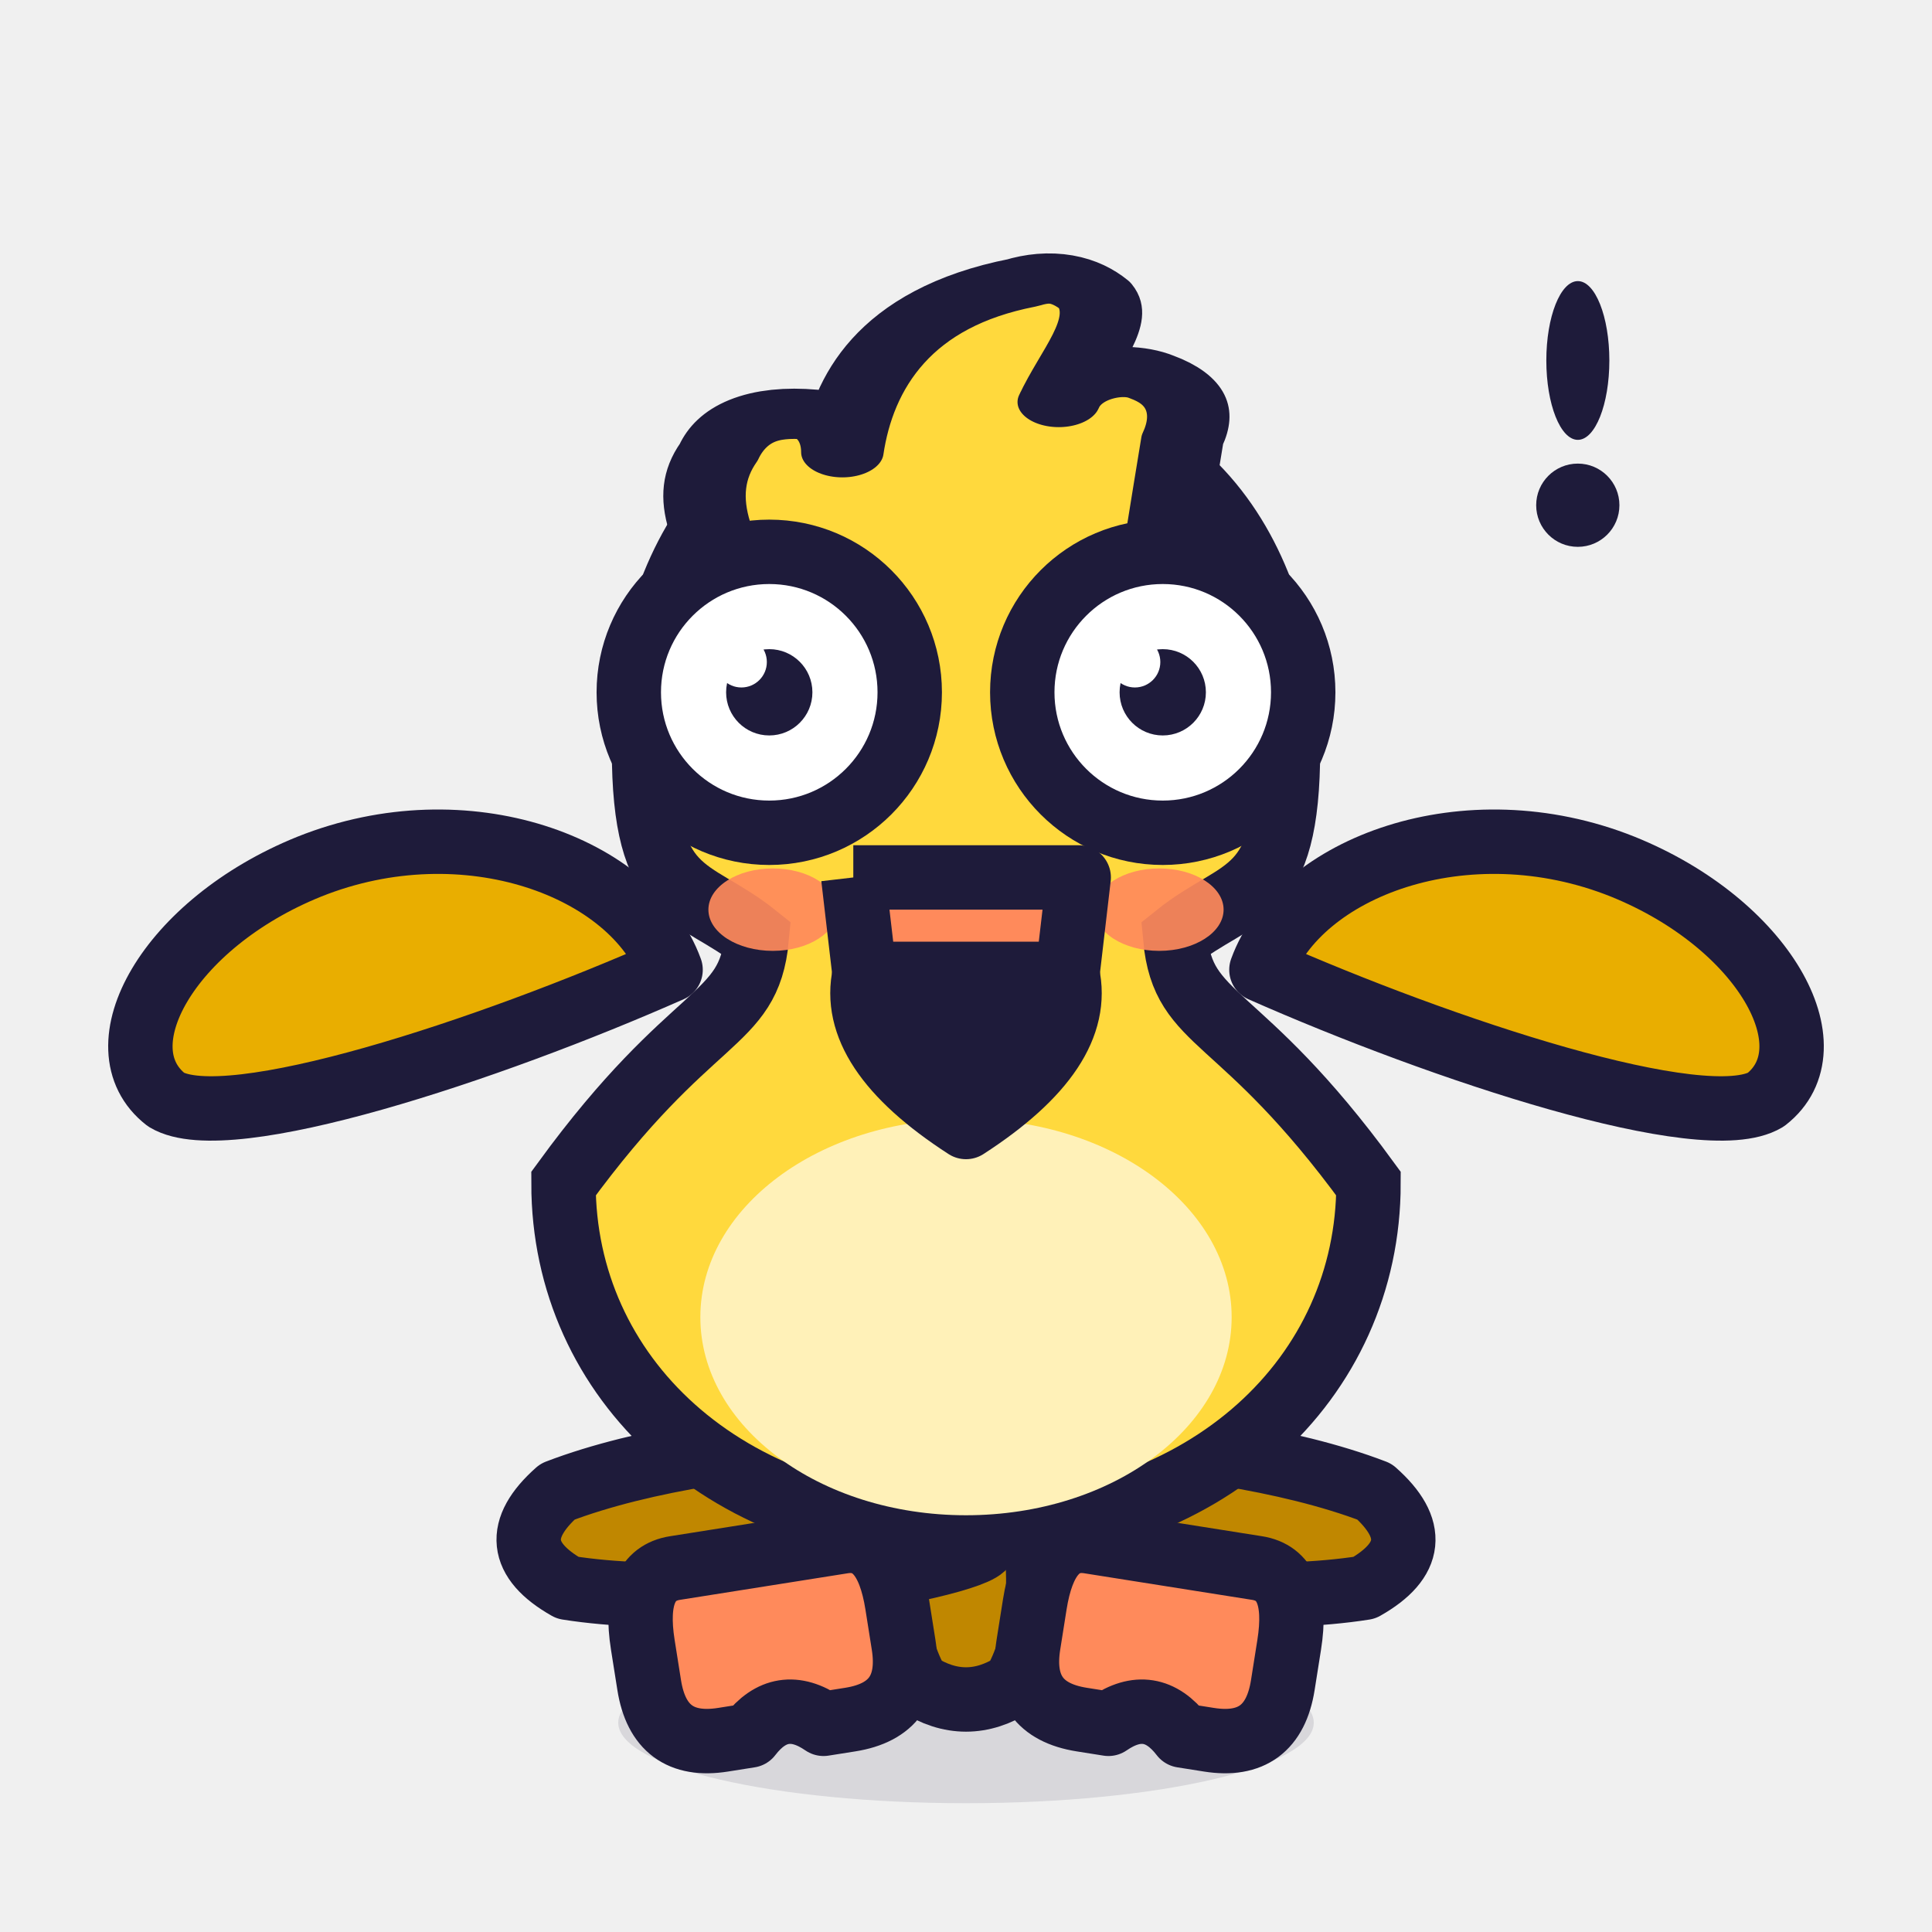
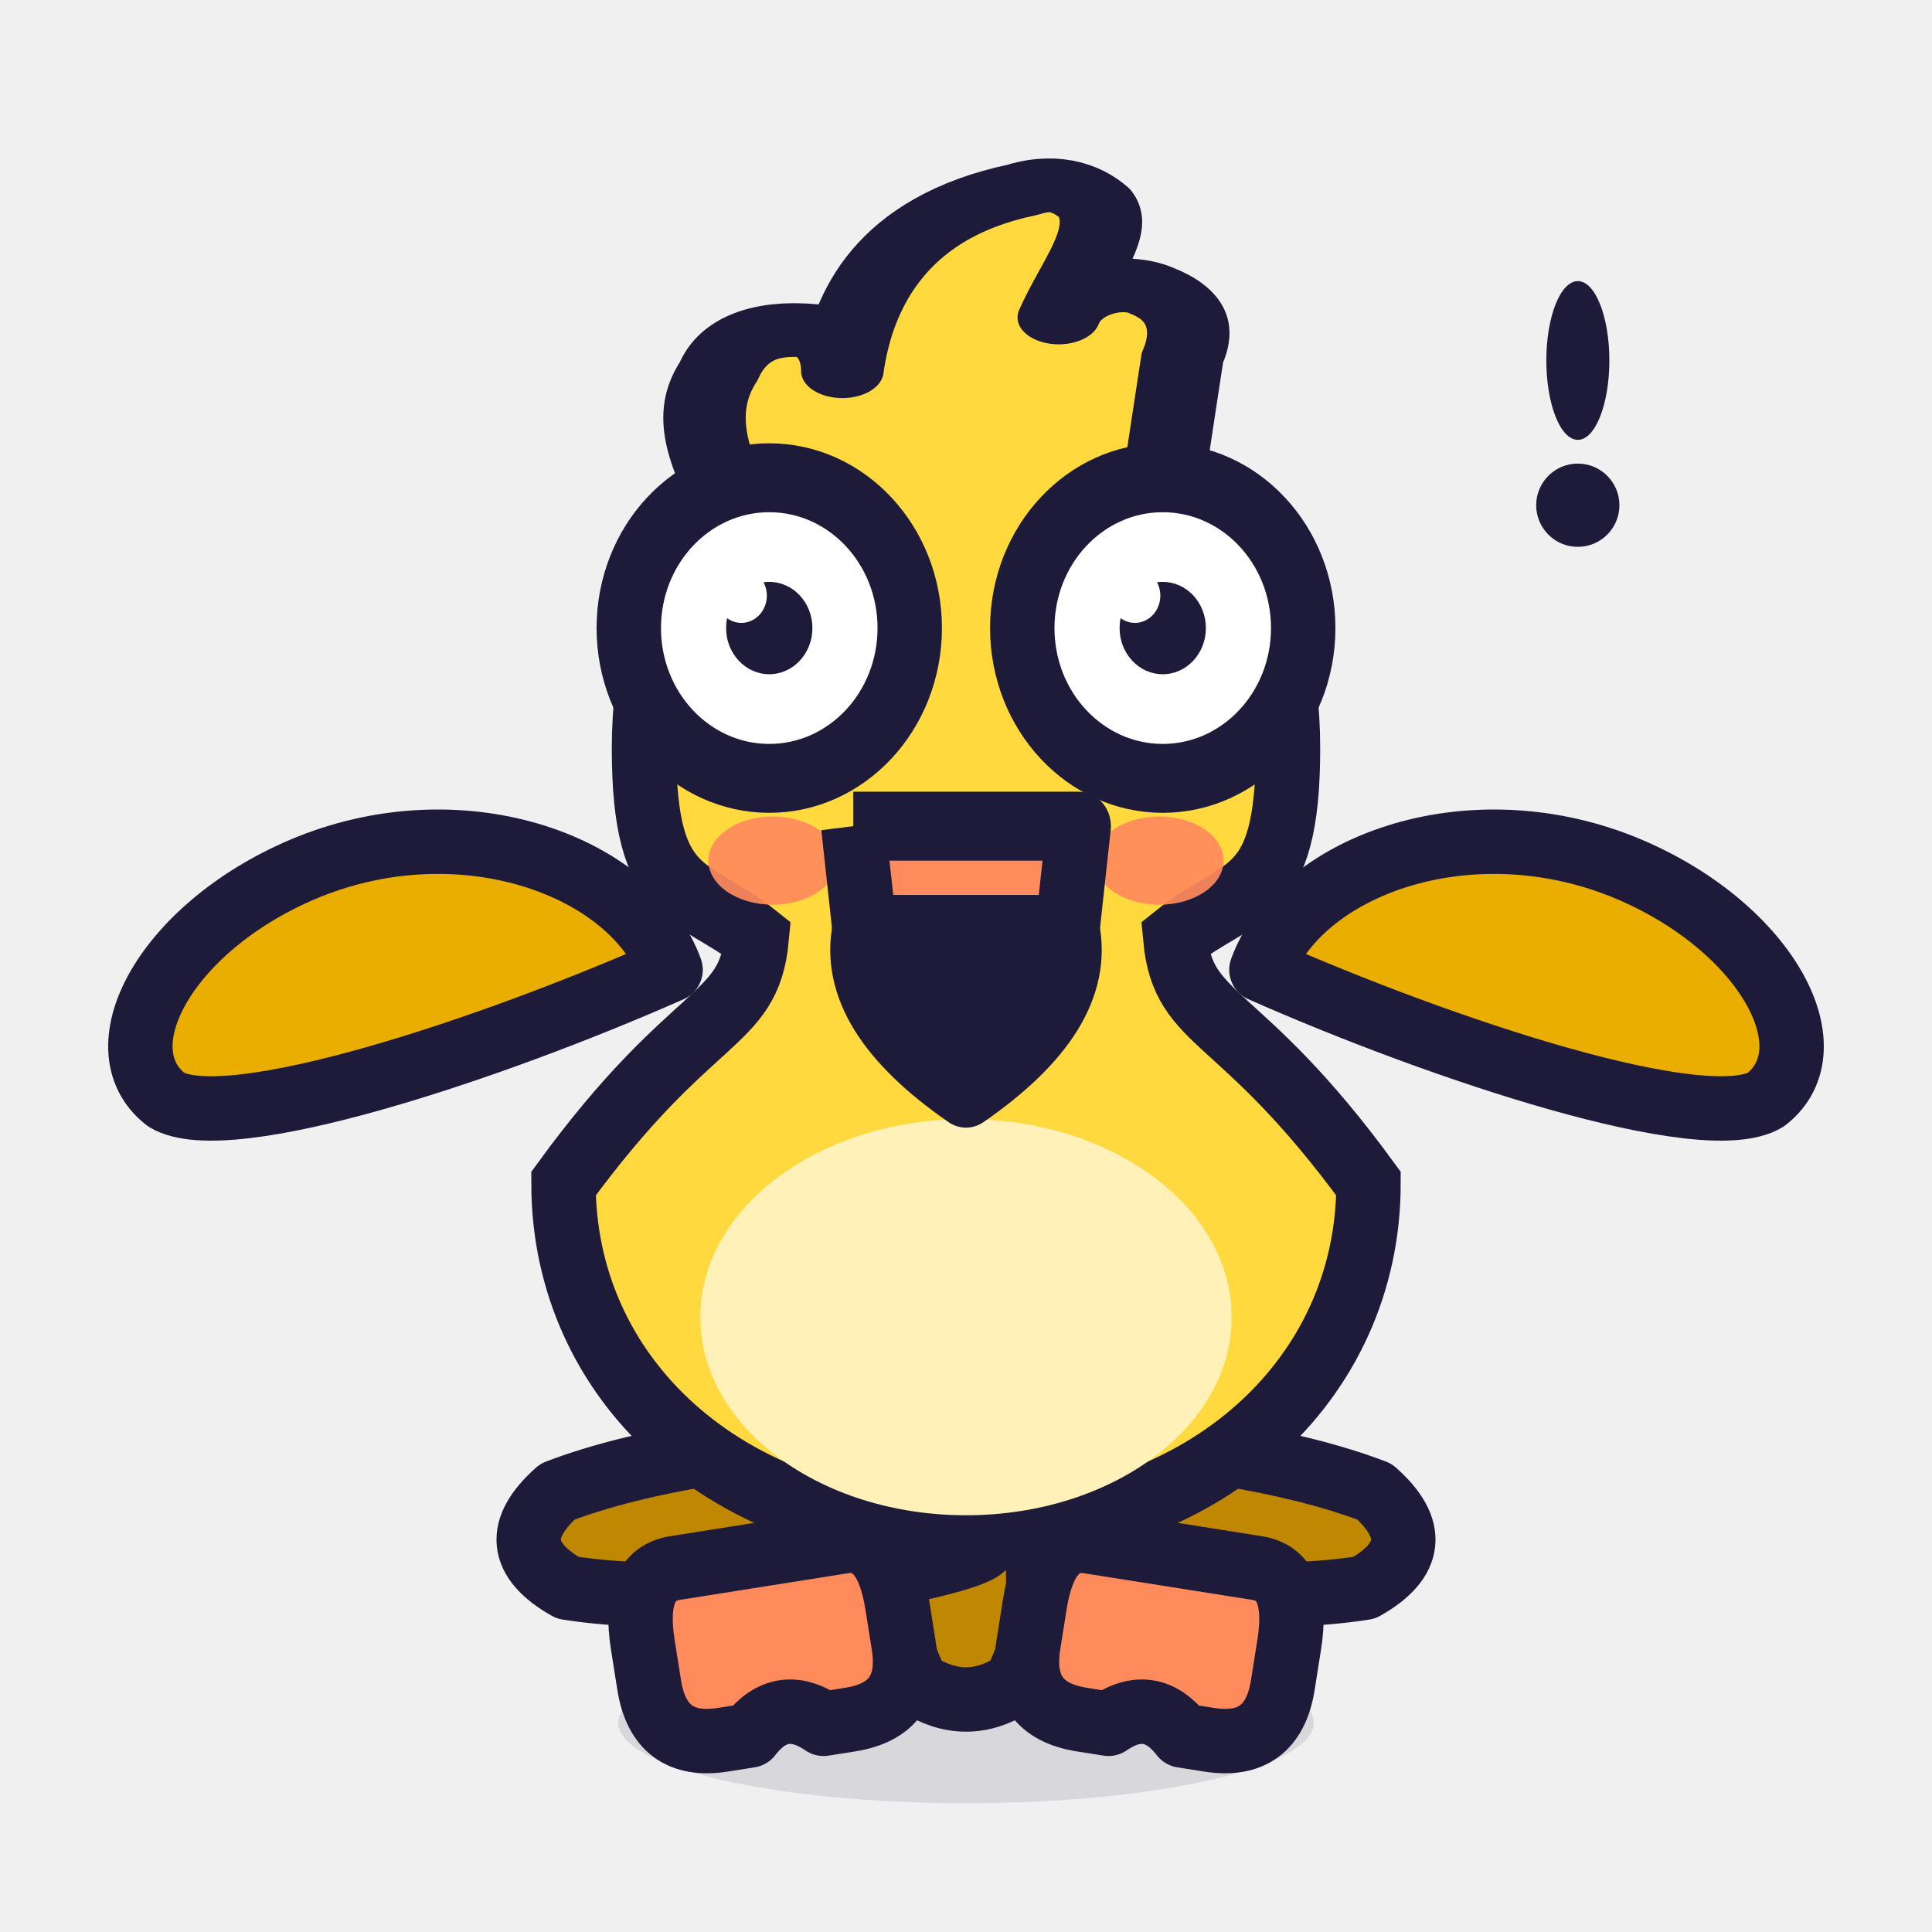
<svg xmlns="http://www.w3.org/2000/svg" viewBox="0 0 240 240" width="240" height="240" role="img" aria-label="Pip v2 B Bolt · songbird · surprised 2">
  <g id="shadow">
    <ellipse cx="120" cy="214" rx="43.2" ry="10" fill="#1E1B3A" opacity="0.12" />
  </g>
  <g id="tail" fill="#C08700" stroke="#1E1B3A" stroke-width="8" stroke-linejoin="round">
    <path d="M -5.28 0 C -7.44 -10.08 -12 28 -6 50.4 Q 0 58.8 6 50.4 C 12 28 7.44 -10.08 5.28 0 Q 0 -7.84 -5.28 0 Z" transform="translate(120 186)translate(0 0)rotate(-84)translate(0 0)" />
    <path d="M -5.28 0 C -7.44 -4.64 -12 12.88 -6 23.18 Q 0 27.05 6 23.18 C 12 12.88 7.44 -4.64 5.28 0 Q 0 -3.61 -5.28 0 Z" transform="translate(120 186)" />
    <path d="M -5.28 0 C -7.44 -10.08 -12 28 -6 50.4 Q 0 58.8 6 50.4 C 12 28 7.44 -10.08 5.28 0 Q 0 -7.84 -5.28 0 Z" transform="translate(120 186)translate(0 0)rotate(84)translate(0 0)" />
  </g>
  <g id="wing_l" fill="#E9AE00" stroke="#1E1B3A" stroke-width="8" stroke-linejoin="round">
    <path d="M 8.58 -35 C -4.95 -35 -19.47 -18.2 -18.81 2.8 C -18.15 21.7 -6.6 35 2.31 29.4 C 9.24 23.8 10.23 -10.5 8.58 -35 Z" transform="translate(70.5 140.5)translate(0 -24.5)rotate(70)translate(0 24.5)" />
  </g>
  <g id="wing_r" fill="#E9AE00" stroke="#1E1B3A" stroke-width="8" stroke-linejoin="round">
    <path d="M 8.58 -35 C -4.95 -35 -19.47 -18.2 -18.81 2.8 C -18.15 21.7 -6.6 35 2.31 29.4 C 9.24 23.8 10.23 -10.5 8.58 -35 Z" transform="translate(169.5 140.5)translate(0 -24.5)rotate(-70)scale(-1 1)translate(0 24.5)" />
  </g>
  <g id="body" transform="translate(120 200)scale(1 1.07)translate(-120 -200)">
    <path d="M 120 60 C 151.2 60 160 82 160 100 C 160 118 154 116 146 122 C 147 132 154 130 170 150.5 C 170 173 150 191 120 191 C 90 191 70 173 70 150.5 C 86 130 93 132 94 122 C 86 116 80 118 80 100 C 80 82 88.8 60 120 60 Z" fill="#FFD93D" stroke="#1E1B3A" stroke-width="8" />
  </g>
  <g id="belly" transform="translate(120 200)scale(1 1.07)translate(-120 -200)">
    <ellipse cx="120" cy="166" rx="33" ry="23" fill="#FFF1B8" />
  </g>
  <g id="highlight" transform="translate(120 200)scale(1 1.07)translate(-120 -200)">
    <ellipse cx="103.2" cy="82.4" rx="12.8" ry="6.4" fill="#FFFFFF" opacity="0.55" transform="rotate(-22 103.2 82.4)" />
  </g>
  <g id="shell_bottom" opacity="0" />
  <g id="feet" fill="#FF8A5B" stroke="#1E1B3A" stroke-width="8" stroke-linejoin="round">
    <g id="foot_l">
      <path d="M -10.56 -11 Q -16 -11 -16 -2.2 L -16 2.86 Q -16 11 -8 11 L -4.64 11 Q 0 6.6 4.64 11 L 8 11 Q 16 11 16 2.86 L 16 -2.2 Q 16 -11 10.56 -11 Z" transform="translate(96 204)translate(0 0)rotate(-9)scale(-1 1)translate(0 0)" />
    </g>
    <g id="foot_r">
      <path d="M -10.56 -11 Q -16 -11 -16 -2.2 L -16 2.86 Q -16 11 -8 11 L -4.64 11 Q 0 6.6 4.64 11 L 8 11 Q 16 11 16 2.86 L 16 -2.2 Q 16 -11 10.56 -11 Z" transform="translate(144 204)translate(0 0)rotate(9)translate(0 0)" />
    </g>
  </g>
-   <g id="head_tuft" transform="translate(120 71)scale(1.28 0.78)translate(-120 -71)">
-     <path d="M -19 10 C -25 -4 -27 -12 -24 -19 Q -22 -26 -15 -25 C -13 -24 -12 -22 -12 -19 C -11 -30 -7 -42 5.5 -46 Q 9.5 -48 12.5 -44 C 14.5 -40 11 -34 9 -27 C 10 -31 15 -33 18 -31 Q 23 -28 21 -21 C 20 -11 19 -1 18 10" transform="translate(120 71)" fill="#FFD93D" stroke="#1E1B3A" stroke-width="8" stroke-linejoin="round" />
+   <g transform="translate(120 200)scale(1 1.07)translate(-120 -200)">
+     <g id="head_tuft" transform="translate(120 71)scale(1.28 0.78)translate(-120 -71)">
+       <path d="M -19 10 C -25 -4 -27 -12 -24 -19 Q -22 -26 -15 -25 C -13 -24 -12 -22 -12 -19 C -11 -30 -7 -42 5.5 -46 Q 9.5 -48 12.5 -44 C 14.5 -40 11 -34 9 -27 C 10 -31 15 -33 18 -31 Q 23 -28 21 -21 C 20 -11 19 -1 18 10" transform="translate(120 71)" fill="#FFD93D" stroke="#1E1B3A" stroke-width="8" stroke-linejoin="round" />
+     </g>
  </g>
-   <g id="head">
-     <g id="cheek_l">
-       <ellipse cx="96" cy="113" rx="8" ry="5.12" fill="#FF8A5B" opacity="0.92" />
-     </g>
-     <g id="cheek_r">
-       <ellipse cx="144" cy="113" rx="8" ry="5.12" fill="#FF8A5B" opacity="0.92" />
-     </g>
-     <g id="brow_l" fill="none" stroke="#1E1B3A" stroke-width="6.5" stroke-linecap="round" />
-     <g id="brow_r" fill="none" stroke="#1E1B3A" stroke-width="6.5" stroke-linecap="round" />
-     <g id="eye_l" data-eye="l" transform="translate(95.56 86)">
-       <g id="open" opacity="0">
-         <circle cx="0" cy="0" r="15.04" fill="#FFFFFF" stroke="#1E1B3A" stroke-width="8" />
-         <circle cx="0" cy="0" r="8.12" fill="#1E1B3A" />
-         <circle cx="-3.46" cy="-3.76" r="2.56" fill="#FFFFFF" />
+   <g transform="translate(120 200)scale(1 1.07)translate(-120 -200)">
+     <g id="head">
+       <g id="cheek_l">
+         <ellipse cx="96" cy="113" rx="8" ry="5.12" fill="#FF8A5B" opacity="0.92" />
      </g>
-       <g id="closed" opacity="0">
-         <path d="M -12.33 1.8 Q 0 -12.63 12.33 1.8" fill="none" stroke="#1E1B3A" stroke-width="8" stroke-linecap="round" />
+       <g id="cheek_r">
+         <ellipse cx="144" cy="113" rx="8" ry="5.12" fill="#FF8A5B" opacity="0.92" />
      </g>
-       <g id="happy" opacity="0">
-         <path d="M -12.33 6.32 Q 0 -27.37 12.33 6.32" fill="none" stroke="#1E1B3A" stroke-width="9" stroke-linecap="round" />
+       <g id="brow_l" fill="none" stroke="#1E1B3A" stroke-width="6.5" stroke-linecap="round" />
+       <g id="brow_r" fill="none" stroke="#1E1B3A" stroke-width="6.5" stroke-linecap="round" />
+       <g id="eye_l" data-eye="l" transform="translate(95.56 86)">
+         <g id="open" opacity="0">
+           <circle cx="0" cy="0" r="15.04" fill="#FFFFFF" stroke="#1E1B3A" stroke-width="8" />
+           <circle cx="0" cy="0" r="8.12" fill="#1E1B3A" />
+           <circle cx="-3.46" cy="-3.76" r="2.56" fill="#FFFFFF" />
+         </g>
+         <g id="closed" opacity="0">
+           <path d="M -12.33 1.8 Q 0 -12.63 12.33 1.8" fill="none" stroke="#1E1B3A" stroke-width="8" stroke-linecap="round" />
+         </g>
+         <g id="happy" opacity="0">
+           <path d="M -12.33 6.32 Q 0 -27.37 12.33 6.32" fill="none" stroke="#1E1B3A" stroke-width="9" stroke-linecap="round" />
+         </g>
+         <g id="sleepy" opacity="0">
+           <path d="M -12.33 -1.2 Q 0 16.84 12.33 -1.2" fill="none" stroke="#1E1B3A" stroke-width="8" stroke-linecap="round" />
+         </g>
+         <g id="surprised" opacity="1">
+           <circle cx="0" cy="0" r="17.45" fill="#FFFFFF" stroke="#1E1B3A" stroke-width="8" />
+           <circle cx="0" cy="0" r="5.36" fill="#1E1B3A" />
+           <circle cx="-3.46" cy="-3.76" r="3.16" fill="#FFFFFF" />
+         </g>
+         <g id="wink" opacity="0">
+           <path d="M -12.33 6.32 Q 0 -27.37 12.33 6.32" fill="none" stroke="#1E1B3A" stroke-width="9" stroke-linecap="round" />
+         </g>
      </g>
-       <g id="sleepy" opacity="0">
-         <path d="M -12.33 -1.2 Q 0 16.84 12.33 -1.2" fill="none" stroke="#1E1B3A" stroke-width="8" stroke-linecap="round" />
+       <g id="eye_r" data-eye="r" transform="translate(144.44 86)">
+         <g id="open" opacity="0">
+           <circle cx="0" cy="0" r="15.04" fill="#FFFFFF" stroke="#1E1B3A" stroke-width="8" />
+           <circle cx="0" cy="0" r="8.12" fill="#1E1B3A" />
+           <circle cx="-3.46" cy="-3.76" r="2.56" fill="#FFFFFF" />
+         </g>
+         <g id="closed" opacity="0">
+           <path d="M -12.33 1.8 Q 0 -12.63 12.33 1.8" fill="none" stroke="#1E1B3A" stroke-width="8" stroke-linecap="round" />
+         </g>
+         <g id="happy" opacity="0">
+           <path d="M -12.33 6.32 Q 0 -27.37 12.33 6.32" fill="none" stroke="#1E1B3A" stroke-width="9" stroke-linecap="round" />
+         </g>
+         <g id="sleepy" opacity="0">
+           <path d="M -12.33 -1.2 Q 0 16.84 12.33 -1.2" fill="none" stroke="#1E1B3A" stroke-width="8" stroke-linecap="round" />
+         </g>
+         <g id="surprised" opacity="1">
+           <circle cx="0" cy="0" r="17.45" fill="#FFFFFF" stroke="#1E1B3A" stroke-width="8" />
+           <circle cx="0" cy="0" r="5.36" fill="#1E1B3A" />
+           <circle cx="-3.46" cy="-3.76" r="3.16" fill="#FFFFFF" />
+         </g>
+         <g id="wink" opacity="0">
+           <path d="M -12.33 6.32 Q 0 -27.37 12.33 6.32" fill="none" stroke="#1E1B3A" stroke-width="9" stroke-linecap="round" />
+         </g>
      </g>
-       <g id="surprised" opacity="1">
-         <circle cx="0" cy="0" r="17.45" fill="#FFFFFF" stroke="#1E1B3A" stroke-width="8" />
-         <circle cx="0" cy="0" r="5.36" fill="#1E1B3A" />
-         <circle cx="-3.46" cy="-3.76" r="3.16" fill="#FFFFFF" />
+       <g id="beak_top">
+         <path d="M -14 -10 L 14 -10 L 12.6 2 L -12.6 2 L -14 -10" transform="translate(120 119)" fill="#FF8A5B" stroke="#1E1B3A" stroke-width="8" stroke-linejoin="round" />
      </g>
-       <g id="wink" opacity="0">
-         <path d="M -12.33 6.32 Q 0 -27.37 12.33 6.32" fill="none" stroke="#1E1B3A" stroke-width="9" stroke-linecap="round" />
+       <g id="beak_bottom">
+         <path d="M -12.6 2 Q -14.7 11.5 0 21 Q 14.7 11.5 12.6 2 Z" transform="translate(120 119)" fill="#1E1B3A" stroke="#1E1B3A" stroke-width="8" stroke-linejoin="round" />
      </g>
-     </g>
-     <g id="eye_r" data-eye="r" transform="translate(144.44 86)">
-       <g id="open" opacity="0">
-         <circle cx="0" cy="0" r="15.04" fill="#FFFFFF" stroke="#1E1B3A" stroke-width="8" />
-         <circle cx="0" cy="0" r="8.12" fill="#1E1B3A" />
-         <circle cx="-3.46" cy="-3.76" r="2.56" fill="#FFFFFF" />
-       </g>
-       <g id="closed" opacity="0">
-         <path d="M -12.33 1.8 Q 0 -12.63 12.33 1.8" fill="none" stroke="#1E1B3A" stroke-width="8" stroke-linecap="round" />
-       </g>
-       <g id="happy" opacity="0">
-         <path d="M -12.33 6.32 Q 0 -27.37 12.33 6.32" fill="none" stroke="#1E1B3A" stroke-width="9" stroke-linecap="round" />
-       </g>
-       <g id="sleepy" opacity="0">
-         <path d="M -12.33 -1.2 Q 0 16.84 12.33 -1.2" fill="none" stroke="#1E1B3A" stroke-width="8" stroke-linecap="round" />
-       </g>
-       <g id="surprised" opacity="1">
-         <circle cx="0" cy="0" r="17.45" fill="#FFFFFF" stroke="#1E1B3A" stroke-width="8" />
-         <circle cx="0" cy="0" r="5.36" fill="#1E1B3A" />
-         <circle cx="-3.46" cy="-3.76" r="3.16" fill="#FFFFFF" />
-       </g>
-       <g id="wink" opacity="0">
-         <path d="M -12.33 6.32 Q 0 -27.37 12.33 6.32" fill="none" stroke="#1E1B3A" stroke-width="9" stroke-linecap="round" />
-       </g>
-     </g>
-     <g id="beak_top">
-       <path d="M -14 -10 L 14 -10 L 12.6 2 L -12.6 2 L -14 -10" transform="translate(120 119)" fill="#FF8A5B" stroke="#1E1B3A" stroke-width="8" stroke-linejoin="round" />
-     </g>
-     <g id="beak_bottom">
-       <path d="M -12.6 2 Q -14.7 11.5 0 21 Q 14.7 11.5 12.6 2 Z" transform="translate(120 119)" fill="#1E1B3A" stroke="#1E1B3A" stroke-width="8" stroke-linejoin="round" />
    </g>
  </g>
  <g id="shell_top" opacity="0" />
  <g id="accessory_head" />
  <g id="accessory_neck" />
  <g id="accessory_face" />
  <g id="fx">
    <g id="fx_bang_0" transform="translate(196 50)">
      <g fill="#1E1B3A">
        <rect x="-3.91" y="-15.08" width="7.83" height="19.72" rx="15.66" />
        <circle cx="0" cy="12.76" r="5.17" />
      </g>
    </g>
  </g>
</svg>
